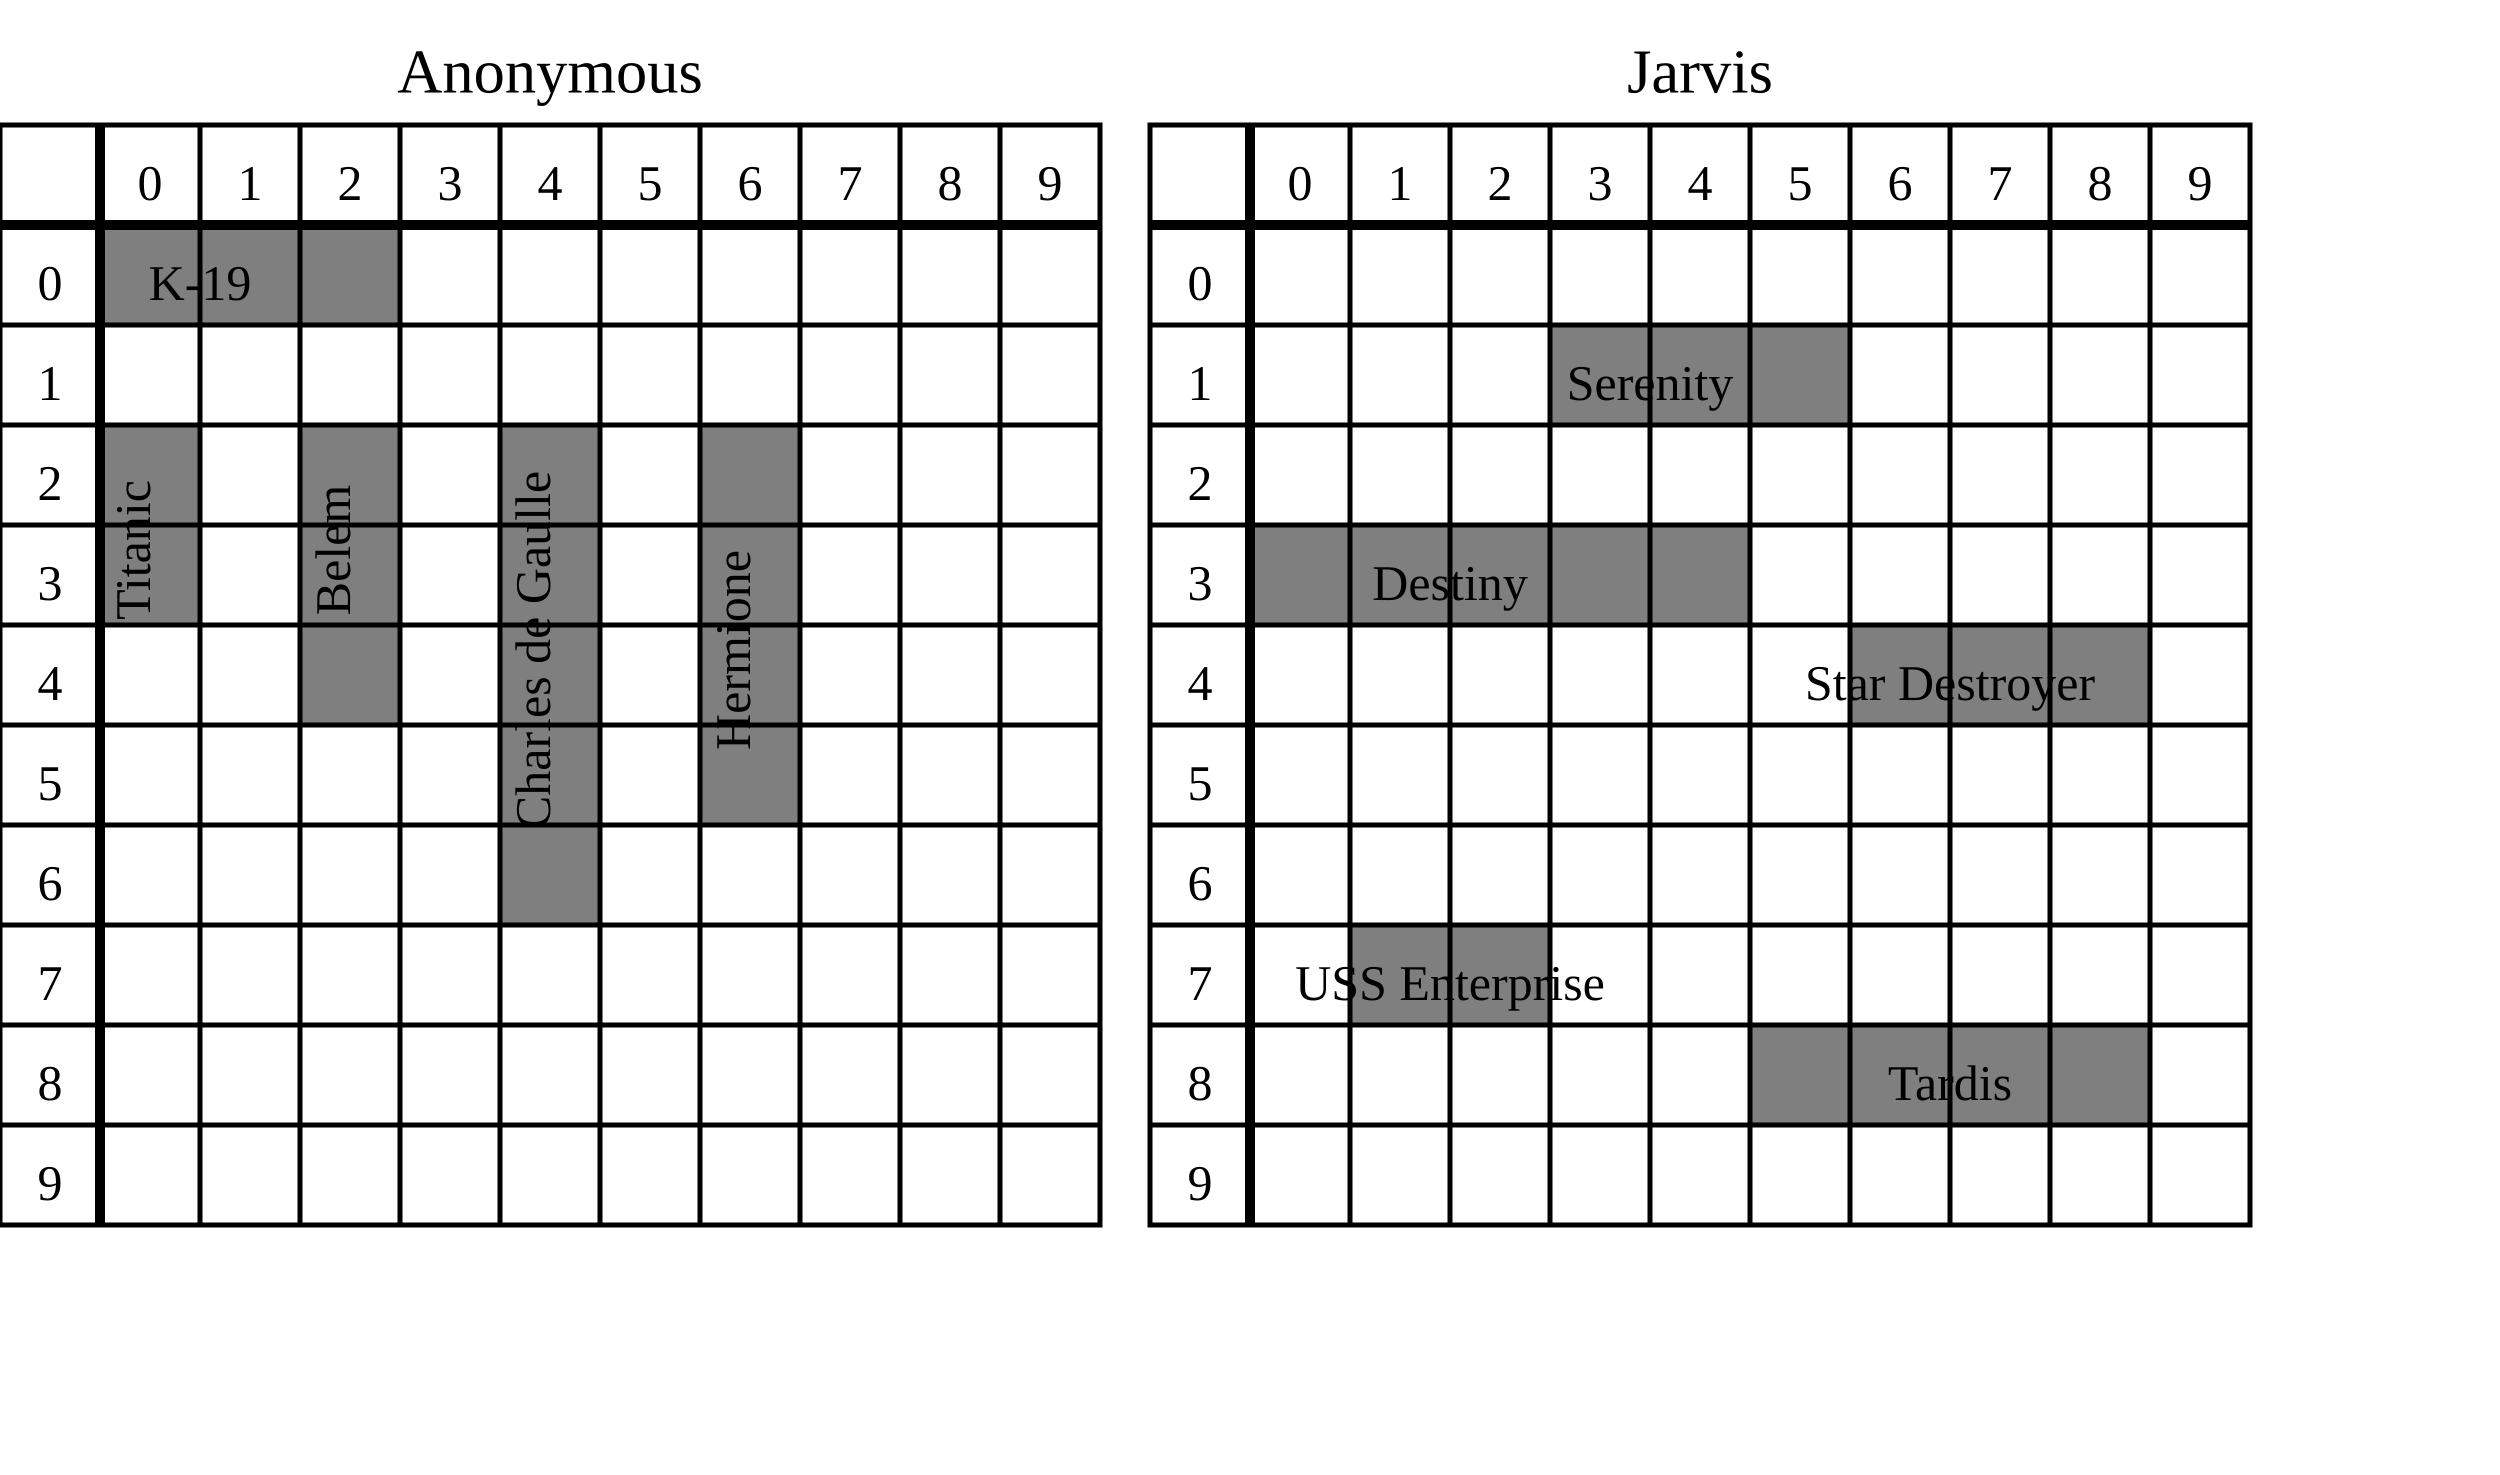
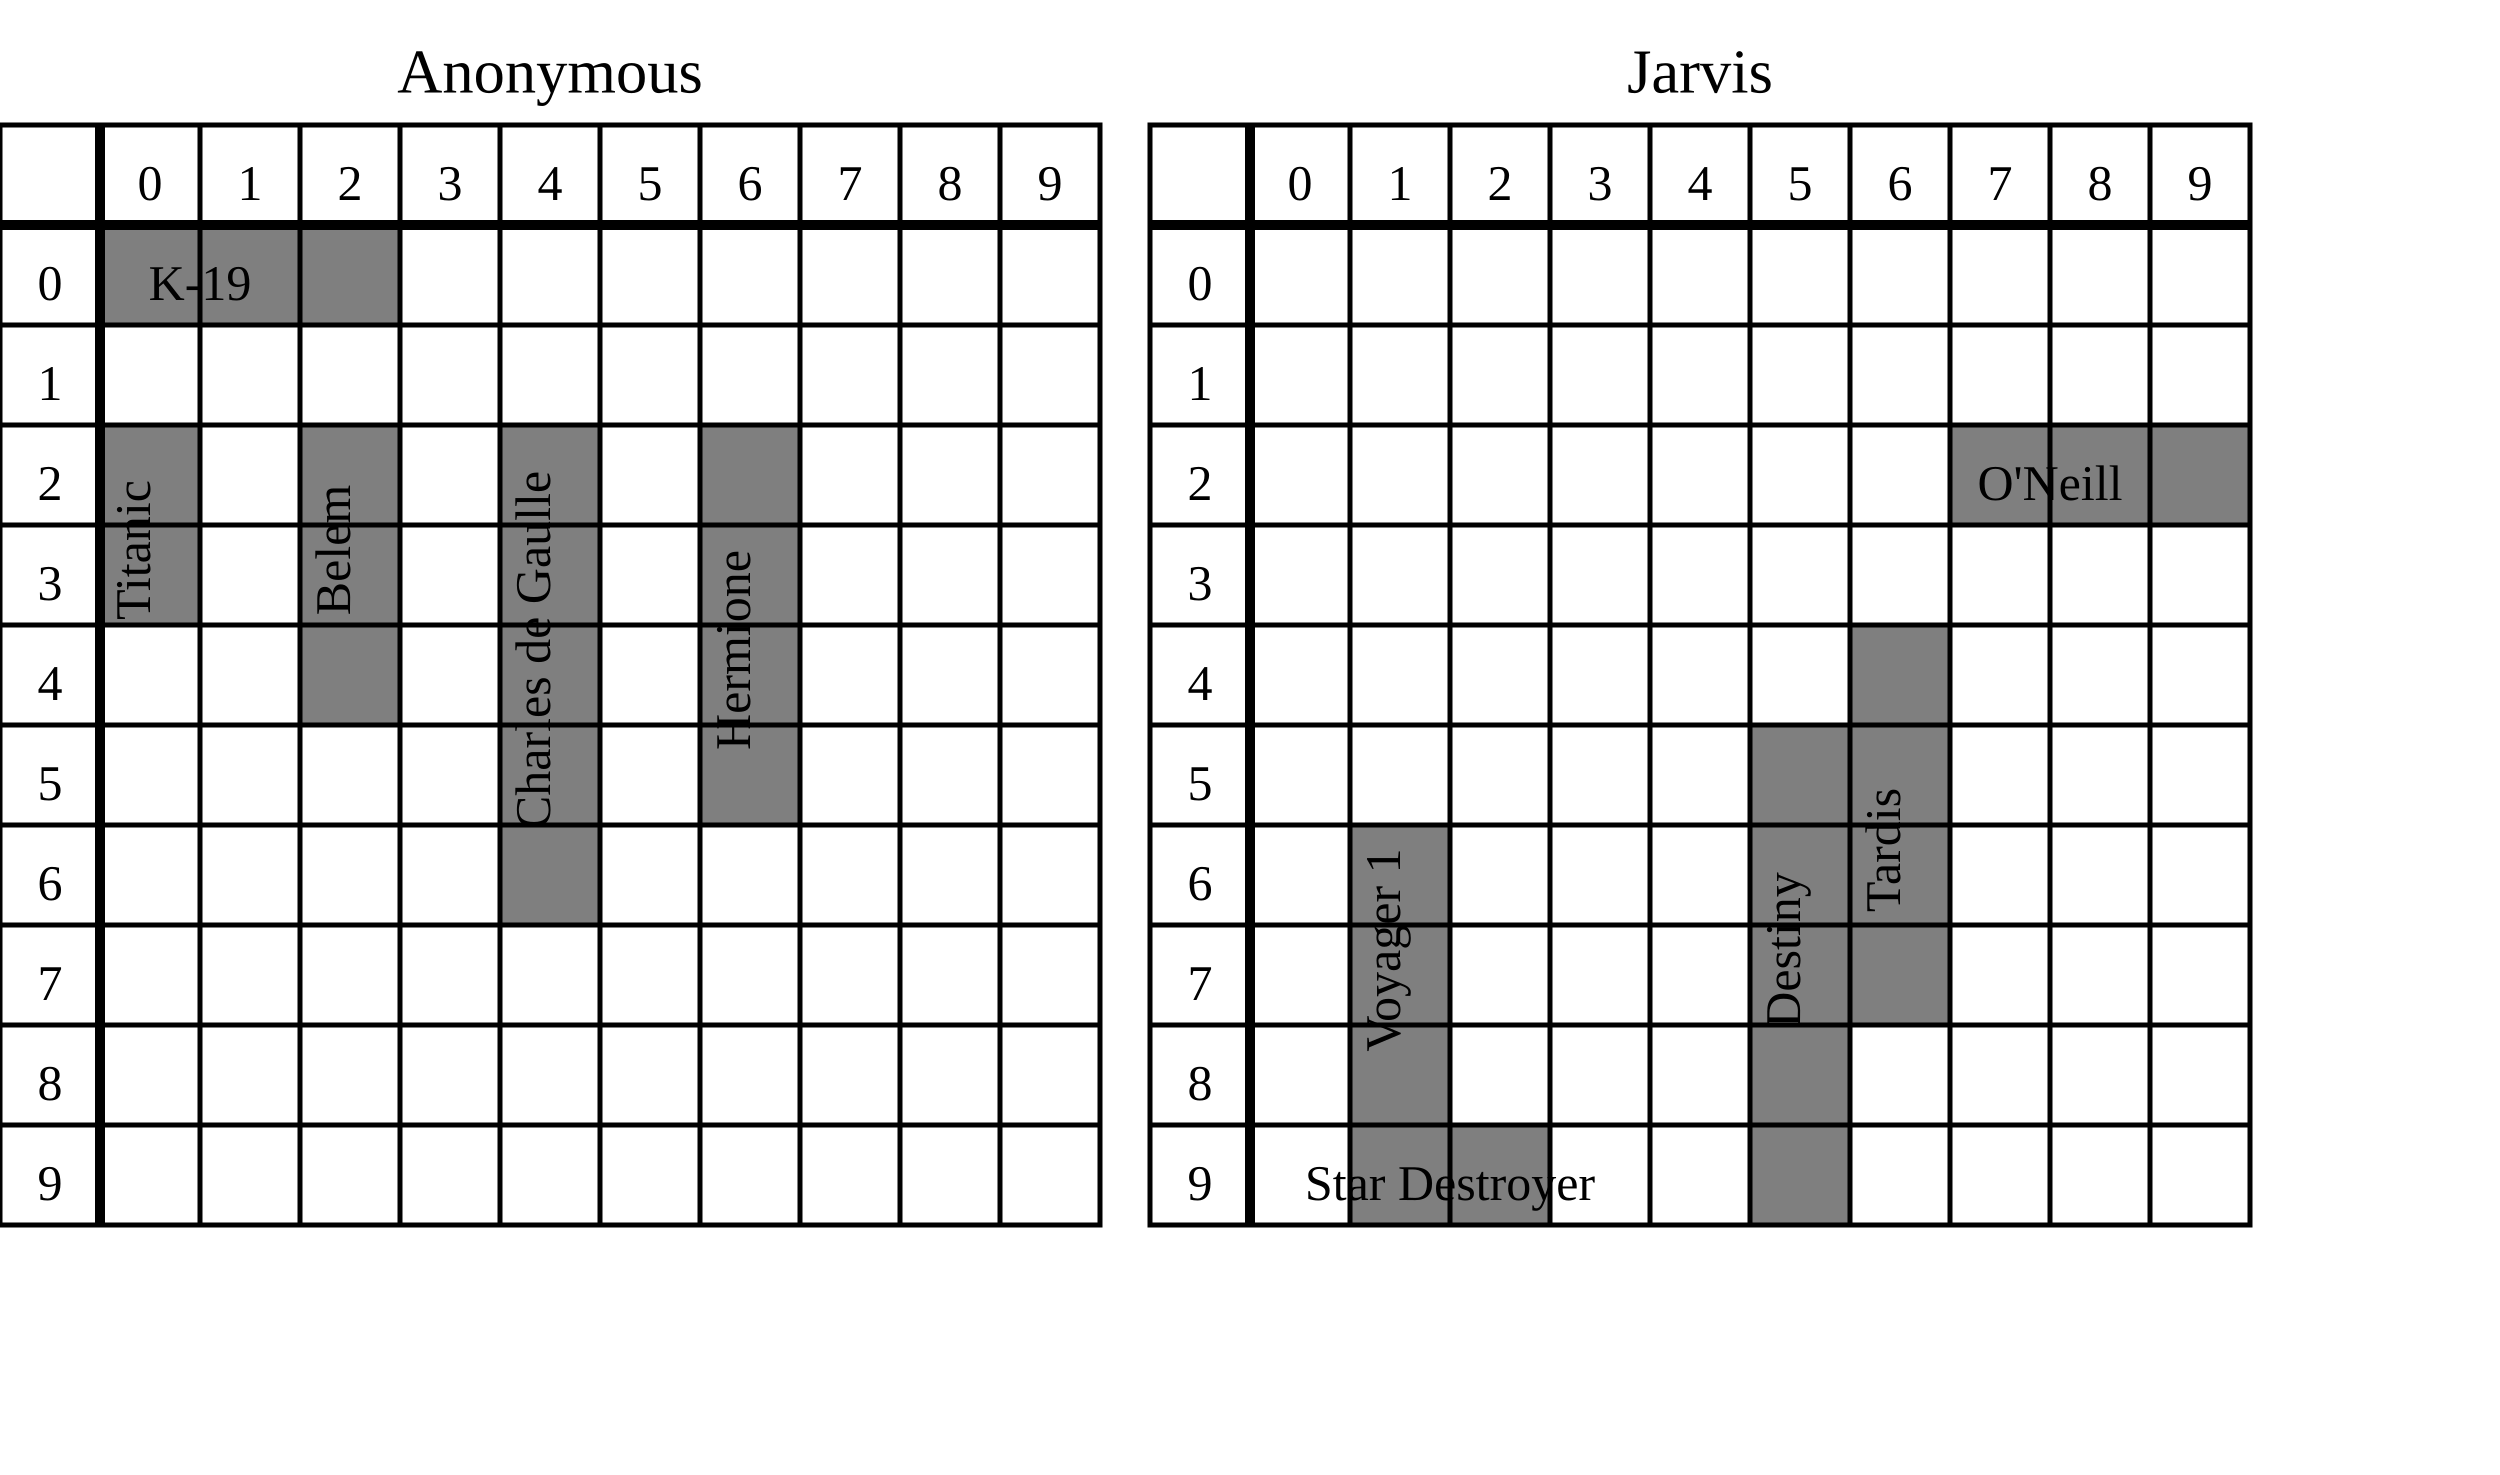
<svg xmlns="http://www.w3.org/2000/svg" version="1.1" width="1000" height="590">
  <text x="220" y="25" transform="translate(0, 12) " alignment-baseline="central" fill="" text-anchor="middle" font-size="25">Anonymous</text>
  <g transform="translate(0, 50)">
    <g>
      <rect x="0" y="0" width="440" height="440" style="fill:rgb(255,255,255);stroke-width:2;stroke:rgb(0,0,0)" />
      <line x1="40" y1="0" x2="40" y2="440" style="stroke:rgb(0,0,0);stroke-width:4" />
      <line x1="0" y1="40" x2="440" y2="40" style="stroke:rgb(0,0,0);stroke-width:4" />
      <line x1="80" y1="0" x2="80" y2="440" style="stroke:rgb(0,0,0);stroke-width:2" />
      <line x1="0" y1="80" x2="440" y2="80" style="stroke:rgb(0,0,0);stroke-width:2" />
      <line x1="120" y1="0" x2="120" y2="440" style="stroke:rgb(0,0,0);stroke-width:2" />
      <line x1="0" y1="120" x2="440" y2="120" style="stroke:rgb(0,0,0);stroke-width:2" />
      <line x1="160" y1="0" x2="160" y2="440" style="stroke:rgb(0,0,0);stroke-width:2" />
      <line x1="0" y1="160" x2="440" y2="160" style="stroke:rgb(0,0,0);stroke-width:2" />
      <line x1="200" y1="0" x2="200" y2="440" style="stroke:rgb(0,0,0);stroke-width:2" />
      <line x1="0" y1="200" x2="440" y2="200" style="stroke:rgb(0,0,0);stroke-width:2" />
      <line x1="240" y1="0" x2="240" y2="440" style="stroke:rgb(0,0,0);stroke-width:2" />
      <line x1="0" y1="240" x2="440" y2="240" style="stroke:rgb(0,0,0);stroke-width:2" />
      <line x1="280" y1="0" x2="280" y2="440" style="stroke:rgb(0,0,0);stroke-width:2" />
      <line x1="0" y1="280" x2="440" y2="280" style="stroke:rgb(0,0,0);stroke-width:2" />
      <line x1="320" y1="0" x2="320" y2="440" style="stroke:rgb(0,0,0);stroke-width:2" />
      <line x1="0" y1="320" x2="440" y2="320" style="stroke:rgb(0,0,0);stroke-width:2" />
      <line x1="360" y1="0" x2="360" y2="440" style="stroke:rgb(0,0,0);stroke-width:2" />
      <line x1="0" y1="360" x2="440" y2="360" style="stroke:rgb(0,0,0);stroke-width:2" />
      <line x1="400" y1="0" x2="400" y2="440" style="stroke:rgb(0,0,0);stroke-width:2" />
      <line x1="0" y1="400" x2="440" y2="400" style="stroke:rgb(0,0,0);stroke-width:2" />
      <text x="60" y="20" transform="translate(0, 10) " alignment-baseline="central" fill="" text-anchor="middle" font-size="20">0</text>
      <text x="20" y="60" transform="translate(0, 10) " alignment-baseline="central" fill="" text-anchor="middle" font-size="20">0</text>
      <text x="100" y="20" transform="translate(0, 10) " alignment-baseline="central" fill="" text-anchor="middle" font-size="20">1</text>
      <text x="20" y="100" transform="translate(0, 10) " alignment-baseline="central" fill="" text-anchor="middle" font-size="20">1</text>
      <text x="140" y="20" transform="translate(0, 10) " alignment-baseline="central" fill="" text-anchor="middle" font-size="20">2</text>
      <text x="20" y="140" transform="translate(0, 10) " alignment-baseline="central" fill="" text-anchor="middle" font-size="20">2</text>
      <text x="180" y="20" transform="translate(0, 10) " alignment-baseline="central" fill="" text-anchor="middle" font-size="20">3</text>
      <text x="20" y="180" transform="translate(0, 10) " alignment-baseline="central" fill="" text-anchor="middle" font-size="20">3</text>
      <text x="220" y="20" transform="translate(0, 10) " alignment-baseline="central" fill="" text-anchor="middle" font-size="20">4</text>
      <text x="20" y="220" transform="translate(0, 10) " alignment-baseline="central" fill="" text-anchor="middle" font-size="20">4</text>
      <text x="260" y="20" transform="translate(0, 10) " alignment-baseline="central" fill="" text-anchor="middle" font-size="20">5</text>
      <text x="20" y="260" transform="translate(0, 10) " alignment-baseline="central" fill="" text-anchor="middle" font-size="20">5</text>
      <text x="300" y="20" transform="translate(0, 10) " alignment-baseline="central" fill="" text-anchor="middle" font-size="20">6</text>
      <text x="20" y="300" transform="translate(0, 10) " alignment-baseline="central" fill="" text-anchor="middle" font-size="20">6</text>
      <text x="340" y="20" transform="translate(0, 10) " alignment-baseline="central" fill="" text-anchor="middle" font-size="20">7</text>
      <text x="20" y="340" transform="translate(0, 10) " alignment-baseline="central" fill="" text-anchor="middle" font-size="20">7</text>
      <text x="380" y="20" transform="translate(0, 10) " alignment-baseline="central" fill="" text-anchor="middle" font-size="20">8</text>
      <text x="20" y="380" transform="translate(0, 10) " alignment-baseline="central" fill="" text-anchor="middle" font-size="20">8</text>
      <text x="420" y="20" transform="translate(0, 10) " alignment-baseline="central" fill="" text-anchor="middle" font-size="20">9</text>
      <text x="20" y="420" transform="translate(0, 10) " alignment-baseline="central" fill="" text-anchor="middle" font-size="20">9</text>
    </g>
    <rect x="280" y="120" width="40" height="160" style="fill:rgb(0,0,0);fill-opacity:0.5;" />
    <text x="300" y="200" transform="translate(0, 10) rotate(-90, 300, 200)" alignment-baseline="central" fill="" text-anchor="middle" font-size="20">Hermione</text>
    <rect x="40" y="40" width="120" height="40" style="fill:rgb(0,0,0);fill-opacity:0.5;" />
    <text x="80" y="60" transform="translate(0, 10) " alignment-baseline="central" fill="" text-anchor="middle" font-size="20">K-19</text>
    <rect x="40" y="120" width="40" height="80" style="fill:rgb(0,0,0);fill-opacity:0.5;" />
    <text x="60" y="160" transform="translate(0, 10) rotate(-90, 60, 160)" alignment-baseline="central" fill="" text-anchor="middle" font-size="20">Titanic</text>
    <rect x="120" y="120" width="40" height="120" style="fill:rgb(0,0,0);fill-opacity:0.5;" />
    <text x="140" y="160" transform="translate(0, 10) rotate(-90, 140, 160)" alignment-baseline="central" fill="" text-anchor="middle" font-size="20">Belem</text>
    <rect x="200" y="120" width="40" height="200" style="fill:rgb(0,0,0);fill-opacity:0.5;" />
    <text x="220" y="200" transform="translate(0, 10) rotate(-90, 220, 200)" alignment-baseline="central" fill="" text-anchor="middle" font-size="20">Charles de Gaulle</text>
  </g>
  <text x="680" y="25" transform="translate(0, 12) " alignment-baseline="central" fill="" text-anchor="middle" font-size="25">Jarvis</text>
  <g transform="translate(460, 50)">
    <g>
      <rect x="0" y="0" width="440" height="440" style="fill:rgb(255,255,255);stroke-width:2;stroke:rgb(0,0,0)" />
      <line x1="40" y1="0" x2="40" y2="440" style="stroke:rgb(0,0,0);stroke-width:4" />
      <line x1="0" y1="40" x2="440" y2="40" style="stroke:rgb(0,0,0);stroke-width:4" />
      <line x1="80" y1="0" x2="80" y2="440" style="stroke:rgb(0,0,0);stroke-width:2" />
      <line x1="0" y1="80" x2="440" y2="80" style="stroke:rgb(0,0,0);stroke-width:2" />
      <line x1="120" y1="0" x2="120" y2="440" style="stroke:rgb(0,0,0);stroke-width:2" />
      <line x1="0" y1="120" x2="440" y2="120" style="stroke:rgb(0,0,0);stroke-width:2" />
      <line x1="160" y1="0" x2="160" y2="440" style="stroke:rgb(0,0,0);stroke-width:2" />
      <line x1="0" y1="160" x2="440" y2="160" style="stroke:rgb(0,0,0);stroke-width:2" />
      <line x1="200" y1="0" x2="200" y2="440" style="stroke:rgb(0,0,0);stroke-width:2" />
      <line x1="0" y1="200" x2="440" y2="200" style="stroke:rgb(0,0,0);stroke-width:2" />
      <line x1="240" y1="0" x2="240" y2="440" style="stroke:rgb(0,0,0);stroke-width:2" />
      <line x1="0" y1="240" x2="440" y2="240" style="stroke:rgb(0,0,0);stroke-width:2" />
      <line x1="280" y1="0" x2="280" y2="440" style="stroke:rgb(0,0,0);stroke-width:2" />
      <line x1="0" y1="280" x2="440" y2="280" style="stroke:rgb(0,0,0);stroke-width:2" />
      <line x1="320" y1="0" x2="320" y2="440" style="stroke:rgb(0,0,0);stroke-width:2" />
      <line x1="0" y1="320" x2="440" y2="320" style="stroke:rgb(0,0,0);stroke-width:2" />
      <line x1="360" y1="0" x2="360" y2="440" style="stroke:rgb(0,0,0);stroke-width:2" />
      <line x1="0" y1="360" x2="440" y2="360" style="stroke:rgb(0,0,0);stroke-width:2" />
      <line x1="400" y1="0" x2="400" y2="440" style="stroke:rgb(0,0,0);stroke-width:2" />
      <line x1="0" y1="400" x2="440" y2="400" style="stroke:rgb(0,0,0);stroke-width:2" />
      <text x="60" y="20" transform="translate(0, 10) " alignment-baseline="central" fill="" text-anchor="middle" font-size="20">0</text>
      <text x="20" y="60" transform="translate(0, 10) " alignment-baseline="central" fill="" text-anchor="middle" font-size="20">0</text>
      <text x="100" y="20" transform="translate(0, 10) " alignment-baseline="central" fill="" text-anchor="middle" font-size="20">1</text>
      <text x="20" y="100" transform="translate(0, 10) " alignment-baseline="central" fill="" text-anchor="middle" font-size="20">1</text>
      <text x="140" y="20" transform="translate(0, 10) " alignment-baseline="central" fill="" text-anchor="middle" font-size="20">2</text>
      <text x="20" y="140" transform="translate(0, 10) " alignment-baseline="central" fill="" text-anchor="middle" font-size="20">2</text>
      <text x="180" y="20" transform="translate(0, 10) " alignment-baseline="central" fill="" text-anchor="middle" font-size="20">3</text>
      <text x="20" y="180" transform="translate(0, 10) " alignment-baseline="central" fill="" text-anchor="middle" font-size="20">3</text>
      <text x="220" y="20" transform="translate(0, 10) " alignment-baseline="central" fill="" text-anchor="middle" font-size="20">4</text>
      <text x="20" y="220" transform="translate(0, 10) " alignment-baseline="central" fill="" text-anchor="middle" font-size="20">4</text>
      <text x="260" y="20" transform="translate(0, 10) " alignment-baseline="central" fill="" text-anchor="middle" font-size="20">5</text>
      <text x="20" y="260" transform="translate(0, 10) " alignment-baseline="central" fill="" text-anchor="middle" font-size="20">5</text>
      <text x="300" y="20" transform="translate(0, 10) " alignment-baseline="central" fill="" text-anchor="middle" font-size="20">6</text>
      <text x="20" y="300" transform="translate(0, 10) " alignment-baseline="central" fill="" text-anchor="middle" font-size="20">6</text>
      <text x="340" y="20" transform="translate(0, 10) " alignment-baseline="central" fill="" text-anchor="middle" font-size="20">7</text>
      <text x="20" y="340" transform="translate(0, 10) " alignment-baseline="central" fill="" text-anchor="middle" font-size="20">7</text>
      <text x="380" y="20" transform="translate(0, 10) " alignment-baseline="central" fill="" text-anchor="middle" font-size="20">8</text>
      <text x="20" y="380" transform="translate(0, 10) " alignment-baseline="central" fill="" text-anchor="middle" font-size="20">8</text>
      <text x="420" y="20" transform="translate(0, 10) " alignment-baseline="central" fill="" text-anchor="middle" font-size="20">9</text>
      <text x="20" y="420" transform="translate(0, 10) " alignment-baseline="central" fill="" text-anchor="middle" font-size="20">9</text>
    </g>
-     <rect x="240" y="360" width="160" height="40" style="fill:rgb(0,0,0);fill-opacity:0.5;" />
-     <text x="320" y="380" transform="translate(0, 10) " alignment-baseline="central" fill="" text-anchor="middle" font-size="20">Tardis</text>
-     <rect x="160" y="80" width="120" height="40" style="fill:rgb(0,0,0);fill-opacity:0.5;" />
-     <text x="200" y="100" transform="translate(0, 10) " alignment-baseline="central" fill="" text-anchor="middle" font-size="20">Serenity</text>
-     <rect x="80" y="320" width="80" height="40" style="fill:rgb(0,0,0);fill-opacity:0.5;" />
-     <text x="120" y="340" transform="translate(0, 10) " alignment-baseline="central" fill="" text-anchor="middle" font-size="20">USS Enterprise</text>
-     <rect x="280" y="200" width="120" height="40" style="fill:rgb(0,0,0);fill-opacity:0.5;" />
-     <text x="320" y="220" transform="translate(0, 10) " alignment-baseline="central" fill="" text-anchor="middle" font-size="20">Star Destroyer</text>
-     <rect x="40" y="160" width="200" height="40" style="fill:rgb(0,0,0);fill-opacity:0.5;" />
-     <text x="120" y="180" transform="translate(0, 10) " alignment-baseline="central" fill="" text-anchor="middle" font-size="20">Destiny</text>
+     <rect x="280" y="200" width="40" height="160" style="fill:rgb(0,0,0);fill-opacity:0.5;" />
+     <text x="300" y="280" transform="translate(0, 10) rotate(-90, 300, 280)" alignment-baseline="central" fill="" text-anchor="middle" font-size="20">Tardis</text>
+     <rect x="320" y="120" width="120" height="40" style="fill:rgb(0,0,0);fill-opacity:0.5;" />
+     <text x="360" y="140" transform="translate(0, 10) " alignment-baseline="central" fill="" text-anchor="middle" font-size="20">O'Neill</text>
+     <rect x="80" y="400" width="80" height="40" style="fill:rgb(0,0,0);fill-opacity:0.5;" />
+     <text x="120" y="420" transform="translate(0, 10) " alignment-baseline="central" fill="" text-anchor="middle" font-size="20">Star Destroyer</text>
+     <rect x="80" y="280" width="40" height="120" style="fill:rgb(0,0,0);fill-opacity:0.5;" />
+     <text x="100" y="320" transform="translate(0, 10) rotate(-90, 100, 320)" alignment-baseline="central" fill="" text-anchor="middle" font-size="20">Voyager 1</text>
+     <rect x="240" y="240" width="40" height="200" style="fill:rgb(0,0,0);fill-opacity:0.5;" />
+     <text x="260" y="320" transform="translate(0, 10) rotate(-90, 260, 320)" alignment-baseline="central" fill="" text-anchor="middle" font-size="20">Destiny</text>
  </g>
</svg>
